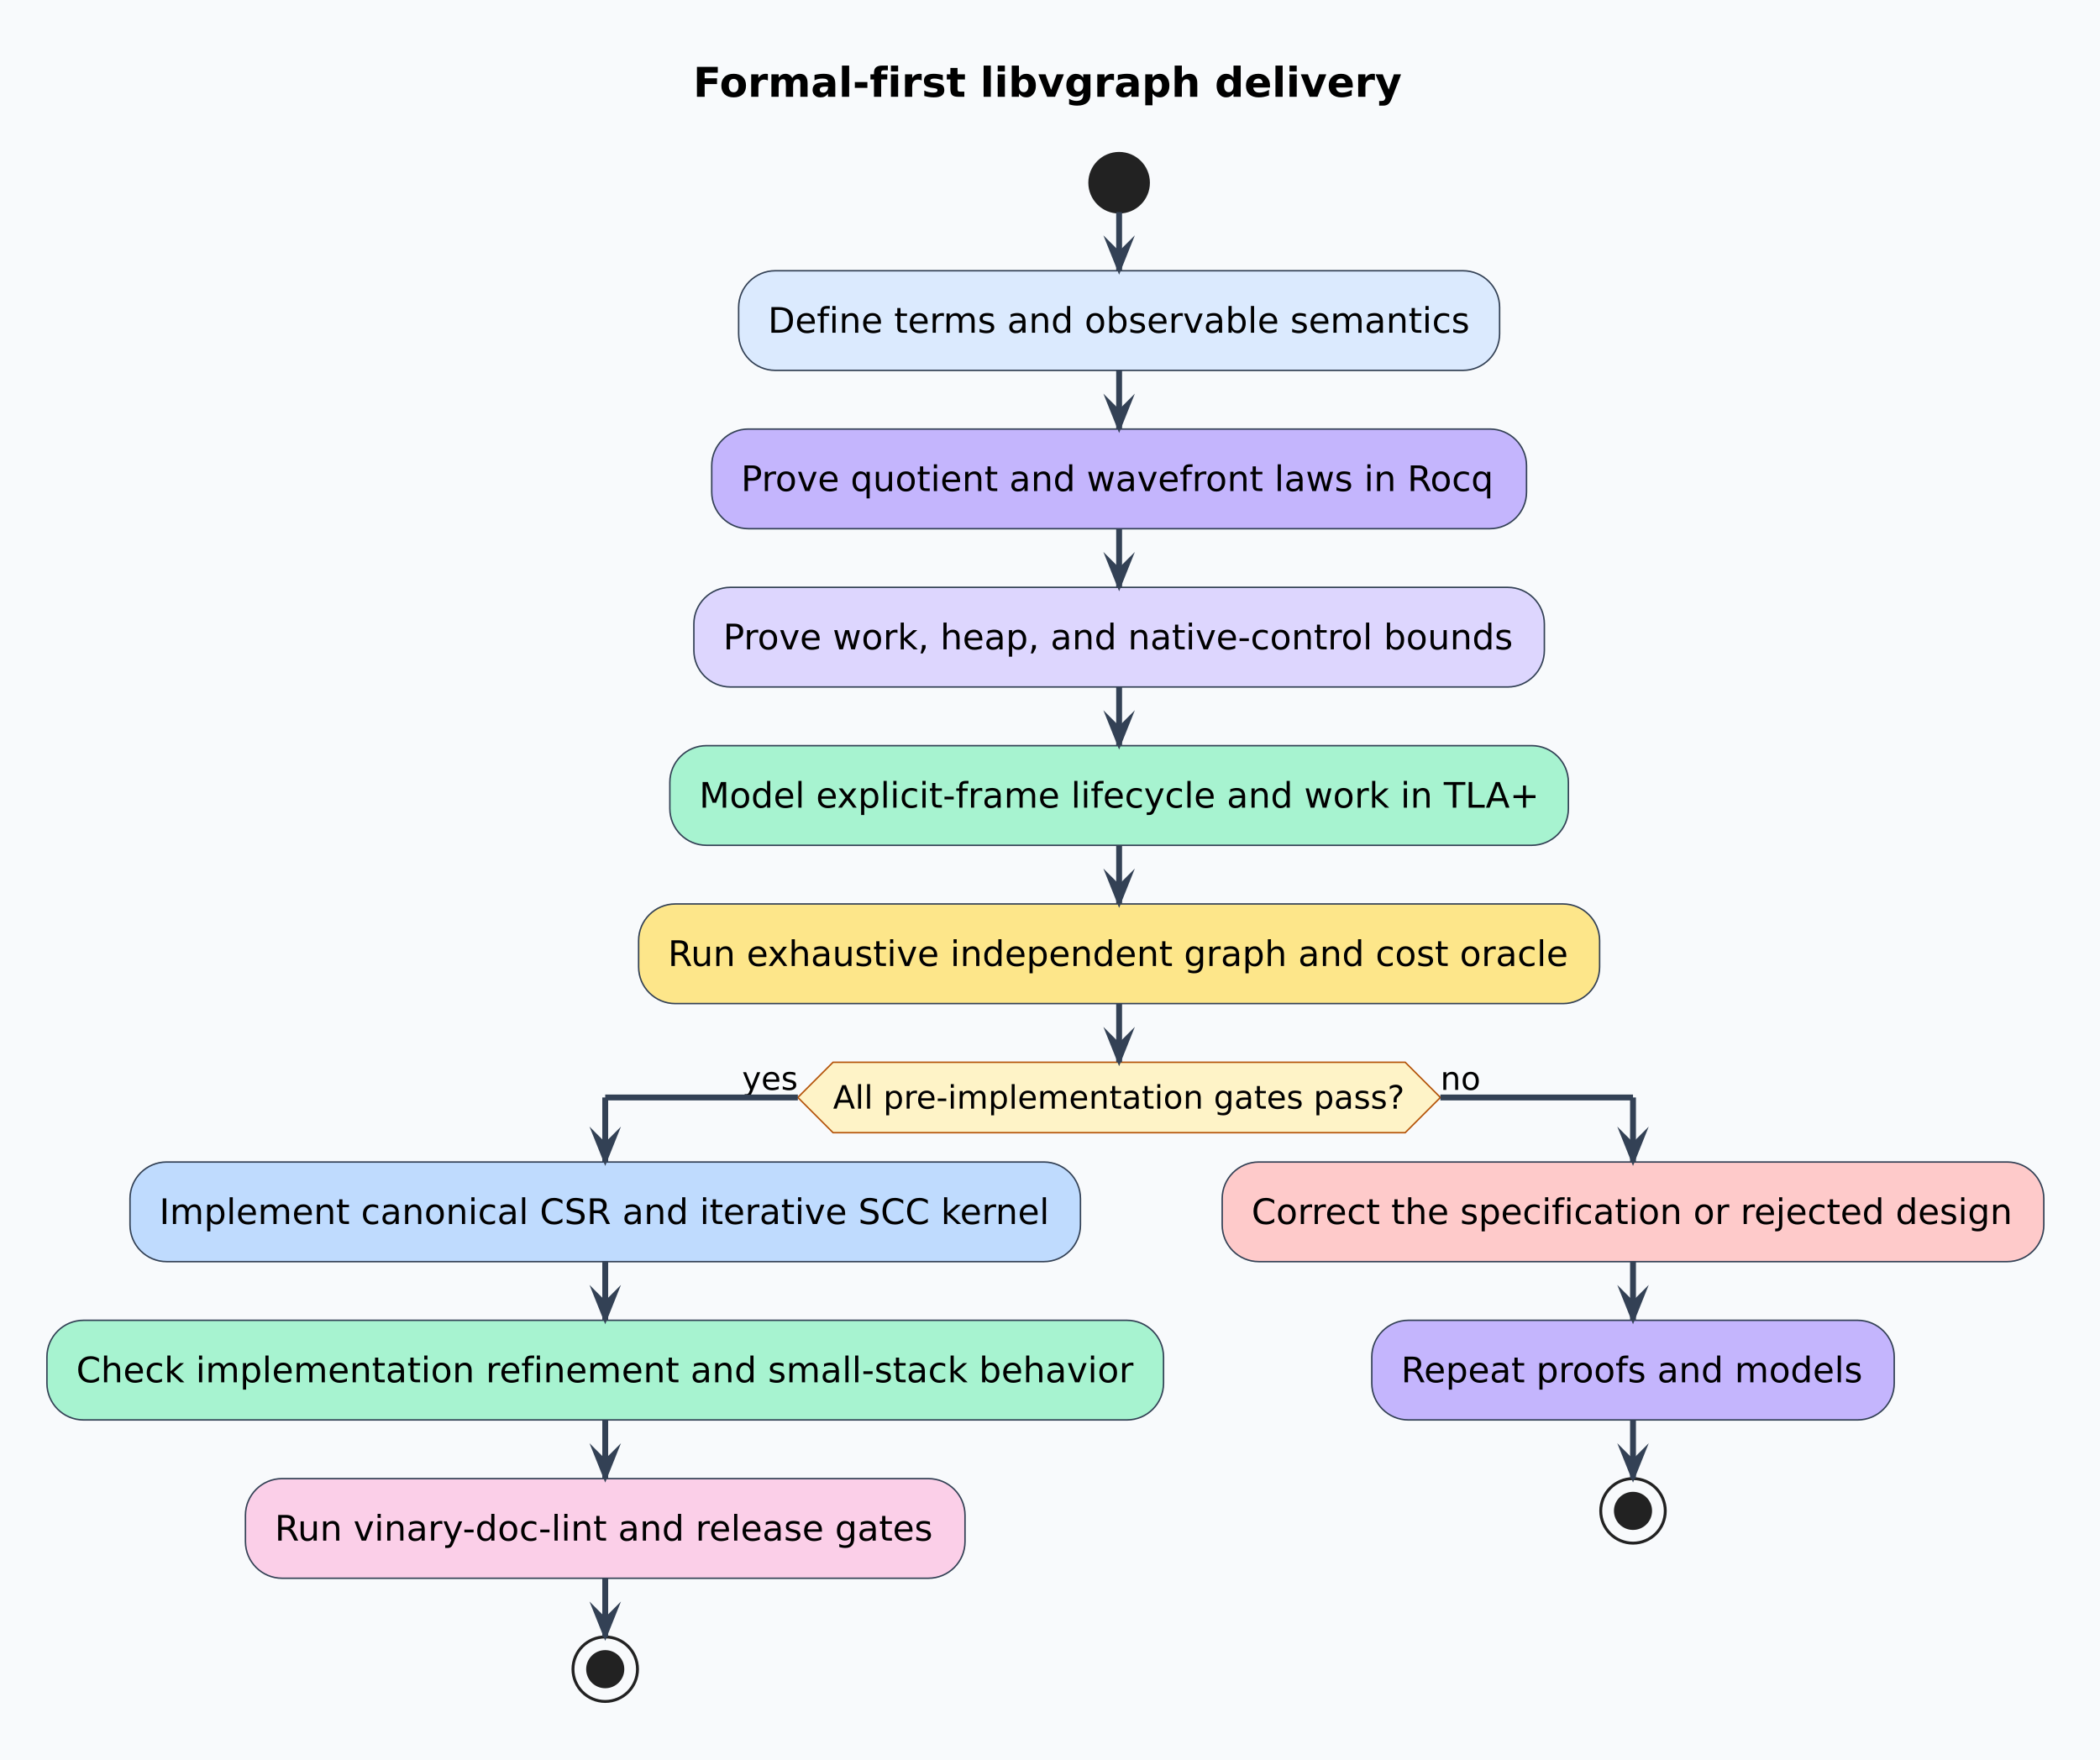
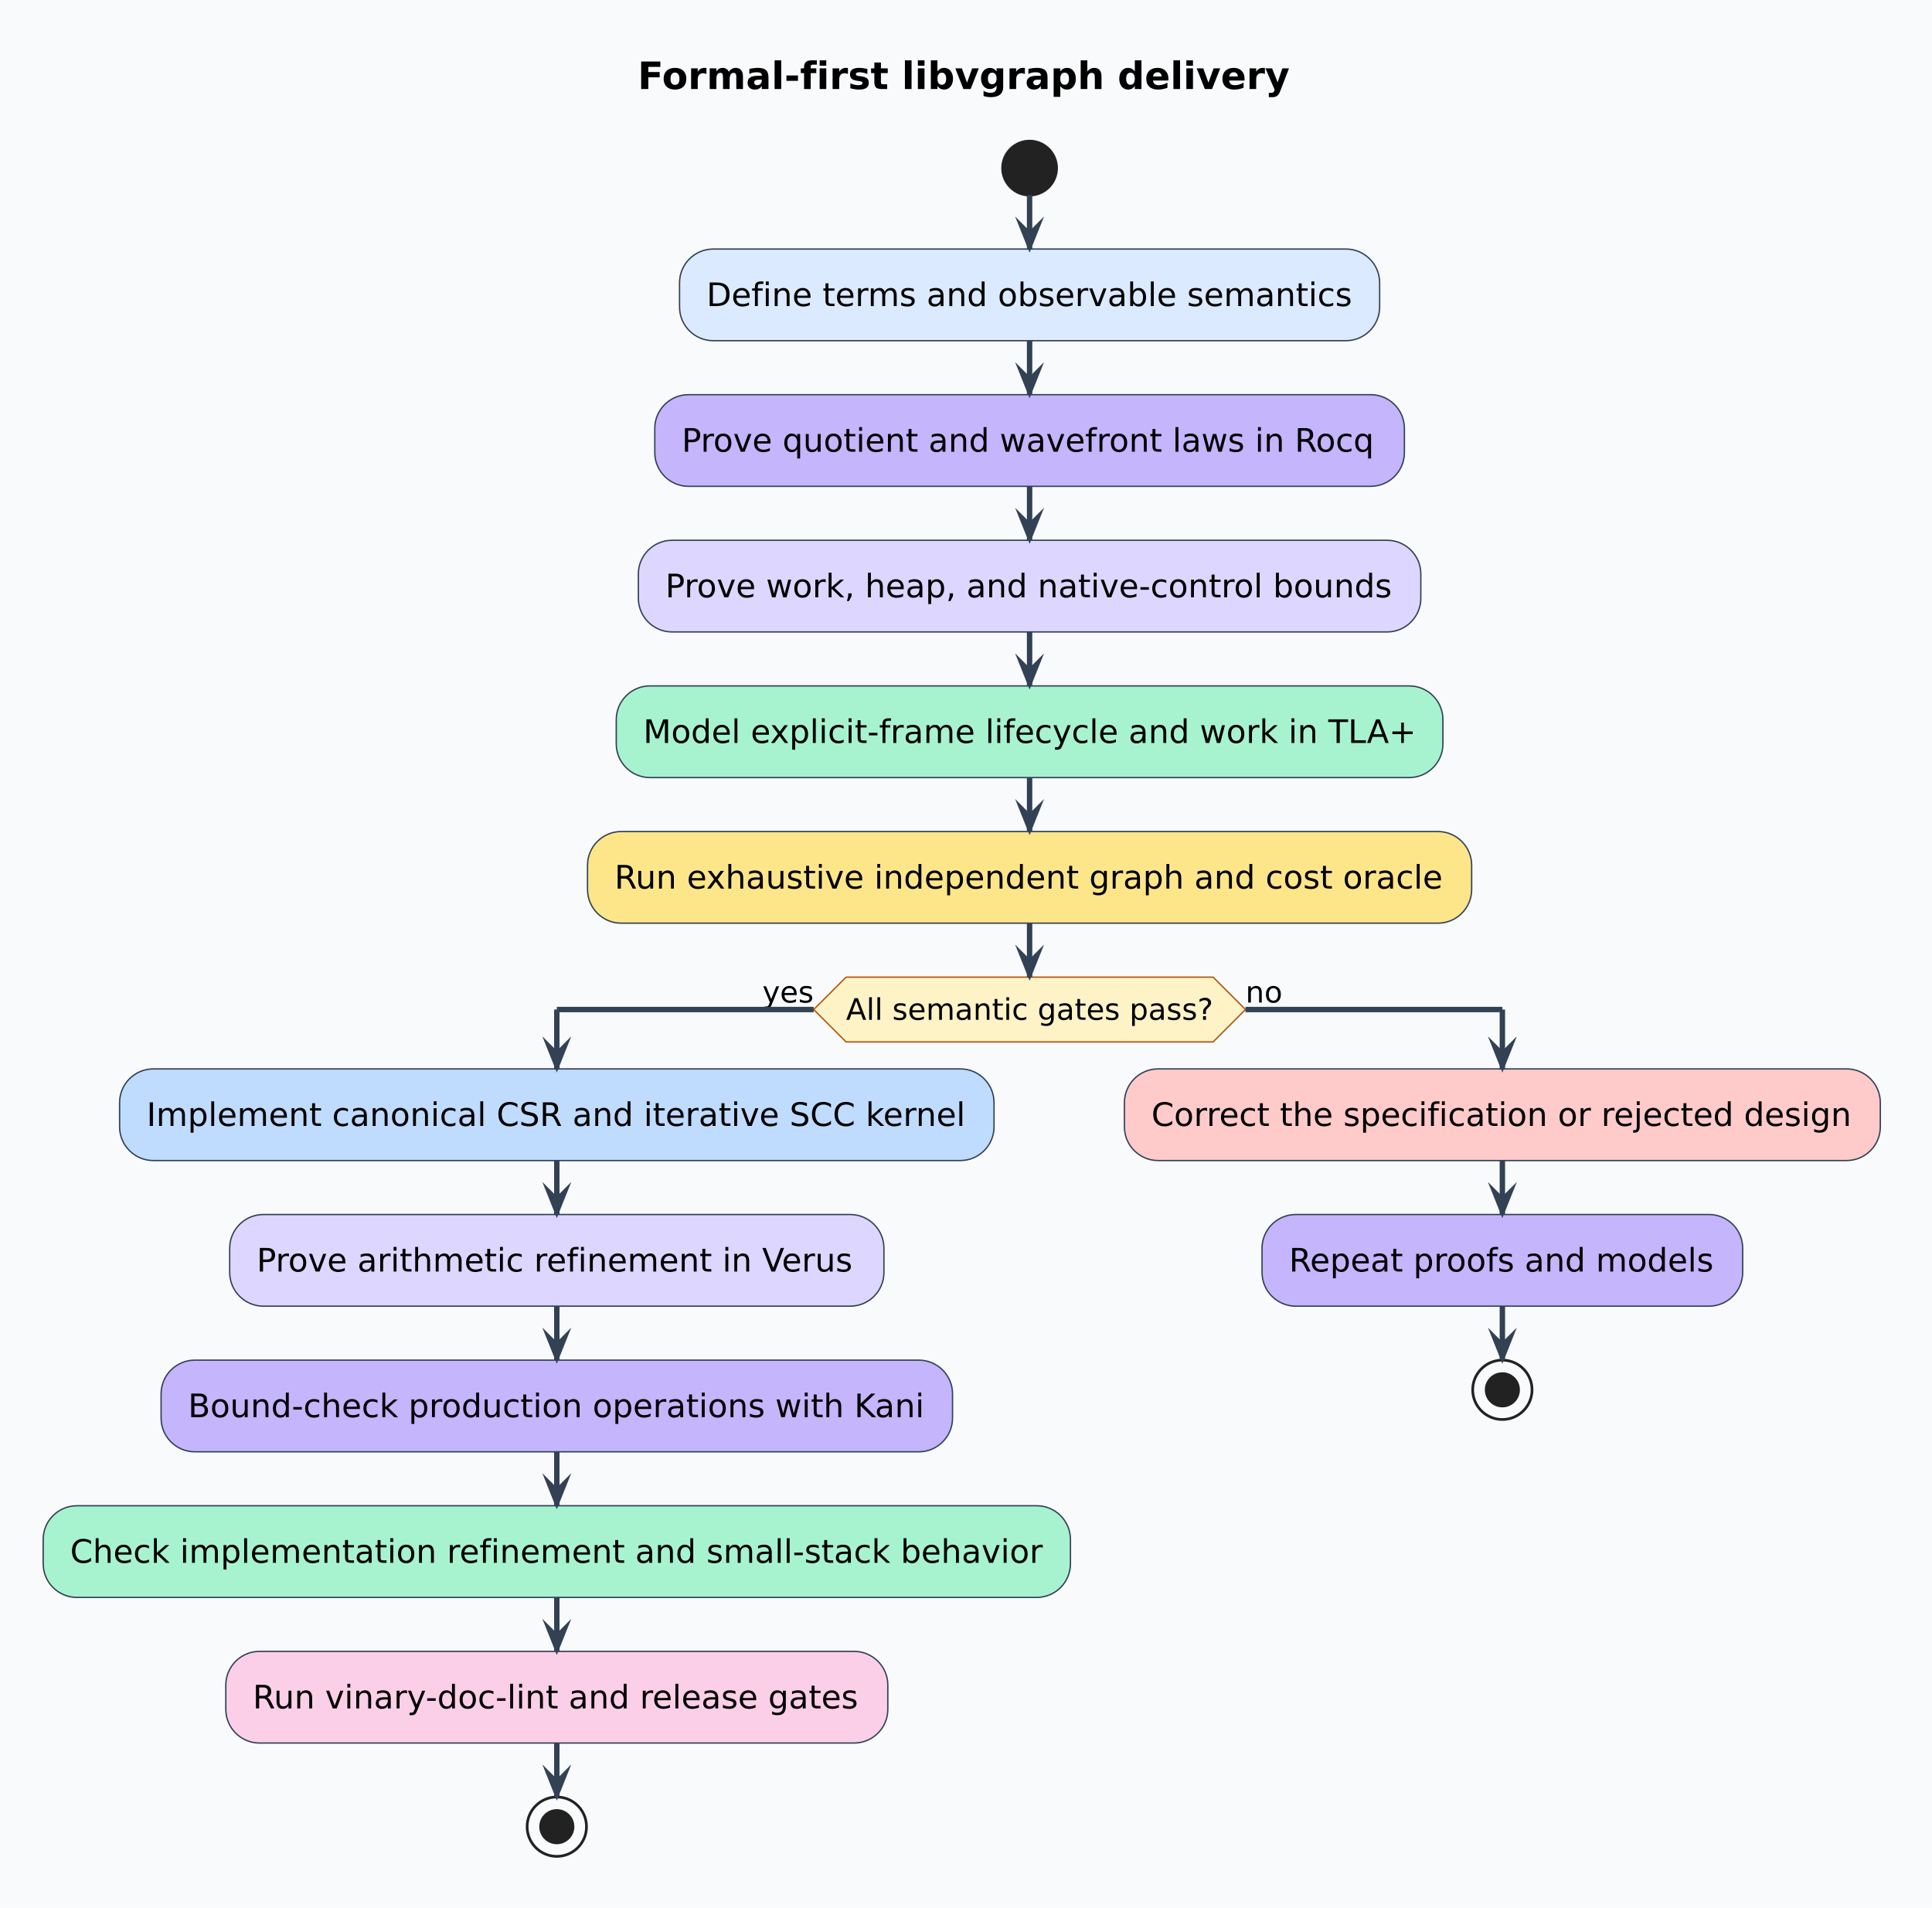
- <svg xmlns="http://www.w3.org/2000/svg" contentStyleType="text/css" data-diagram-type="ACTIVITY" height="600px" preserveAspectRatio="none" style="width:716px;height:600px;background:#F8FAFC;" version="1.1" viewBox="0 0 716 600" width="716px" zoomAndPan="magnify">
+ <svg xmlns="http://www.w3.org/2000/svg" contentStyleType="text/css" data-diagram-type="ACTIVITY" height="707px" preserveAspectRatio="none" style="width:716px;height:707px;background:#F8FAFC;" version="1.1" viewBox="0 0 716 707" width="716px" zoomAndPan="magnify">
  <defs />
  <g>
-     <rect fill="#F8FAFC" height="600" style="stroke:none;stroke-width:1;" width="716" x="0" y="0" />
+     <rect fill="#F8FAFC" height="707" style="stroke:none;stroke-width:1;" width="716" x="0" y="0" />
    <g class="title" data-source-line="13">
      <text fill="#000000" font-family="DejaVu Sans" font-size="14" font-weight="700" lengthAdjust="spacing" textLength="242.17" x="236.339" y="32.995">Formal-first libvgraph delivery</text>
    </g>
    <ellipse cx="381.566" cy="62.297" fill="#222222" rx="10" ry="10" style="stroke:#222222;stroke-width:1;" />
    <rect fill="#DBEAFE" height="33.969" rx="12.5" ry="12.5" style="stroke:#334155;stroke-width:0.5;" width="259.455" x="251.839" y="92.297" />
    <text fill="#000000" font-family="DejaVu Sans" font-size="12" lengthAdjust="spacing" textLength="239.455" x="261.839" y="113.436">Define terms and observable semantics</text>
    <rect fill="#C4B5FD" height="33.969" rx="12.5" ry="12.5" style="stroke:#334155;stroke-width:0.5;" width="277.807" x="242.663" y="146.266" />
    <text fill="#000000" font-family="DejaVu Sans" font-size="12" lengthAdjust="spacing" textLength="257.807" x="252.663" y="167.404">Prove quotient and wavefront laws in Rocq</text>
    <rect fill="#DDD6FE" height="33.969" rx="12.5" ry="12.5" style="stroke:#334155;stroke-width:0.5;" width="289.982" x="236.575" y="200.234" />
    <text fill="#000000" font-family="DejaVu Sans" font-size="12" lengthAdjust="spacing" textLength="269.982" x="246.575" y="221.373">Prove work, heap, and native-control bounds</text>
    <rect fill="#A7F3D0" height="33.969" rx="12.5" ry="12.5" style="stroke:#334155;stroke-width:0.5;" width="306.359" x="228.387" y="254.203" />
    <text fill="#000000" font-family="DejaVu Sans" font-size="12" lengthAdjust="spacing" textLength="286.359" x="238.387" y="275.342">Model explicit-frame lifecycle and work in TLA+</text>
    <rect fill="#FDE68A" height="33.969" rx="12.5" ry="12.5" style="stroke:#334155;stroke-width:0.5;" width="327.658" x="217.737" y="308.172" />
    <text fill="#000000" font-family="DejaVu Sans" font-size="12" lengthAdjust="spacing" textLength="307.658" x="227.737" y="329.31">Run exhaustive independent graph and cost oracle</text>
-     <polygon fill="#FEF3C7" points="284.025,362.141,479.108,362.141,491.108,374.141,479.108,386.141,284.025,386.141,272.025,374.141,284.025,362.141" style="stroke:#B45309;stroke-width:0.5;stroke-linejoin:miter;stroke-miterlimit:10;" />
-     <text fill="#000000" font-family="DejaVu Sans" font-size="11" lengthAdjust="spacing" textLength="195.083" x="284.025" y="377.949">All pre-implementation gates pass?</text>
-     <text fill="#000000" font-family="DejaVu Sans" font-size="11" lengthAdjust="spacing" textLength="19.008" x="253.016" y="371.546">yes</text>
-     <text fill="#000000" font-family="DejaVu Sans" font-size="11" lengthAdjust="spacing" textLength="13.702" x="491.108" y="371.546">no</text>
+     <polygon fill="#FEF3C7" points="313.552,362.141,449.581,362.141,461.581,374.141,449.581,386.141,313.552,386.141,301.552,374.141,313.552,362.141" style="stroke:#B45309;stroke-width:0.5;stroke-linejoin:miter;stroke-miterlimit:10;" />
+     <text fill="#000000" font-family="DejaVu Sans" font-size="11" lengthAdjust="spacing" textLength="136.028" x="313.552" y="377.949">All semantic gates pass?</text>
+     <text fill="#000000" font-family="DejaVu Sans" font-size="11" lengthAdjust="spacing" textLength="19.008" x="282.544" y="371.546">yes</text>
+     <text fill="#000000" font-family="DejaVu Sans" font-size="11" lengthAdjust="spacing" textLength="13.702" x="461.581" y="371.546">no</text>
    <rect fill="#BFDBFE" height="33.969" rx="12.5" ry="12.5" style="stroke:#334155;stroke-width:0.5;" width="324.06" x="44.324" y="396.141" />
    <text fill="#000000" font-family="DejaVu Sans" font-size="12" lengthAdjust="spacing" textLength="304.06" x="54.324" y="417.279">Implement canonical CSR and iterative SCC kernel</text>
-     <rect fill="#A7F3D0" height="33.969" rx="12.5" ry="12.5" style="stroke:#334155;stroke-width:0.5;" width="380.709" x="16" y="450.109" />
-     <text fill="#000000" font-family="DejaVu Sans" font-size="12" lengthAdjust="spacing" textLength="360.709" x="26" y="471.248">Check implementation refinement and small-stack behavior</text>
-     <rect fill="#FBCFE8" height="33.969" rx="12.5" ry="12.5" style="stroke:#334155;stroke-width:0.5;" width="245.34" x="83.685" y="504.078" />
-     <text fill="#000000" font-family="DejaVu Sans" font-size="12" lengthAdjust="spacing" textLength="225.34" x="93.685" y="525.217">Run vinary-doc-lint and release gates</text>
-     <ellipse cx="206.355" cy="569.047" fill="none" rx="11" ry="11" style="stroke:#222222;stroke-width:1;" />
-     <ellipse cx="206.355" cy="569.047" fill="#222222" rx="6" ry="6" style="stroke:#222222;stroke-width:1;" />
+     <rect fill="#DDD6FE" height="33.969" rx="12.5" ry="12.5" style="stroke:#334155;stroke-width:0.5;" width="242.463" x="85.123" y="450.109" />
+     <text fill="#000000" font-family="DejaVu Sans" font-size="12" lengthAdjust="spacing" textLength="222.463" x="95.123" y="471.248">Prove arithmetic refinement in Verus</text>
+     <rect fill="#C4B5FD" height="33.969" rx="12.5" ry="12.5" style="stroke:#334155;stroke-width:0.5;" width="293.31" x="59.699" y="504.078" />
+     <text fill="#000000" font-family="DejaVu Sans" font-size="12" lengthAdjust="spacing" textLength="273.31" x="69.699" y="525.217">Bound-check production operations with Kani</text>
+     <rect fill="#A7F3D0" height="33.969" rx="12.5" ry="12.5" style="stroke:#334155;stroke-width:0.5;" width="380.709" x="16" y="558.047" />
+     <text fill="#000000" font-family="DejaVu Sans" font-size="12" lengthAdjust="spacing" textLength="360.709" x="26" y="579.186">Check implementation refinement and small-stack behavior</text>
+     <rect fill="#FBCFE8" height="33.969" rx="12.5" ry="12.5" style="stroke:#334155;stroke-width:0.5;" width="245.34" x="83.685" y="612.016" />
+     <text fill="#000000" font-family="DejaVu Sans" font-size="12" lengthAdjust="spacing" textLength="225.34" x="93.685" y="633.154">Run vinary-doc-lint and release gates</text>
+     <ellipse cx="206.355" cy="676.984" fill="none" rx="11" ry="11" style="stroke:#222222;stroke-width:1;" />
+     <ellipse cx="206.355" cy="676.984" fill="#222222" rx="6" ry="6" style="stroke:#222222;stroke-width:1;" />
    <rect fill="#FECACA" height="33.969" rx="12.5" ry="12.5" style="stroke:#334155;stroke-width:0.5;" width="280.139" x="416.709" y="396.141" />
    <text fill="#000000" font-family="DejaVu Sans" font-size="12" lengthAdjust="spacing" textLength="260.139" x="426.709" y="417.279">Correct the specification or rejected design</text>
    <rect fill="#C4B5FD" height="33.969" rx="12.5" ry="12.5" style="stroke:#334155;stroke-width:0.5;" width="178.127" x="467.715" y="450.109" />
    <text fill="#000000" font-family="DejaVu Sans" font-size="12" lengthAdjust="spacing" textLength="158.127" x="477.715" y="471.248">Repeat proofs and models</text>
    <ellipse cx="556.778" cy="515.078" fill="none" rx="11" ry="11" style="stroke:#222222;stroke-width:1;" />
    <ellipse cx="556.778" cy="515.078" fill="#222222" rx="6" ry="6" style="stroke:#222222;stroke-width:1;" />
    <line style="stroke:#334155;stroke-width:2;" x1="381.566" x2="381.566" y1="72.297" y2="92.297" />
    <polygon fill="#334155" points="377.566,82.297,381.566,92.297,385.566,82.297,381.566,86.297" style="stroke:#334155;stroke-width:1;stroke-linejoin:miter;stroke-miterlimit:10;" />
    <line style="stroke:#334155;stroke-width:2;" x1="381.566" x2="381.566" y1="126.266" y2="146.266" />
    <polygon fill="#334155" points="377.566,136.266,381.566,146.266,385.566,136.266,381.566,140.266" style="stroke:#334155;stroke-width:1;stroke-linejoin:miter;stroke-miterlimit:10;" />
    <line style="stroke:#334155;stroke-width:2;" x1="381.566" x2="381.566" y1="180.234" y2="200.234" />
    <polygon fill="#334155" points="377.566,190.234,381.566,200.234,385.566,190.234,381.566,194.234" style="stroke:#334155;stroke-width:1;stroke-linejoin:miter;stroke-miterlimit:10;" />
    <line style="stroke:#334155;stroke-width:2;" x1="381.566" x2="381.566" y1="234.203" y2="254.203" />
    <polygon fill="#334155" points="377.566,244.203,381.566,254.203,385.566,244.203,381.566,248.203" style="stroke:#334155;stroke-width:1;stroke-linejoin:miter;stroke-miterlimit:10;" />
    <line style="stroke:#334155;stroke-width:2;" x1="381.566" x2="381.566" y1="288.172" y2="308.172" />
    <polygon fill="#334155" points="377.566,298.172,381.566,308.172,385.566,298.172,381.566,302.172" style="stroke:#334155;stroke-width:1;stroke-linejoin:miter;stroke-miterlimit:10;" />
    <line style="stroke:#334155;stroke-width:2;" x1="206.355" x2="206.355" y1="430.109" y2="450.109" />
    <polygon fill="#334155" points="202.355,440.109,206.355,450.109,210.355,440.109,206.355,444.109" style="stroke:#334155;stroke-width:1;stroke-linejoin:miter;stroke-miterlimit:10;" />
    <line style="stroke:#334155;stroke-width:2;" x1="206.355" x2="206.355" y1="484.078" y2="504.078" />
    <polygon fill="#334155" points="202.355,494.078,206.355,504.078,210.355,494.078,206.355,498.078" style="stroke:#334155;stroke-width:1;stroke-linejoin:miter;stroke-miterlimit:10;" />
    <line style="stroke:#334155;stroke-width:2;" x1="206.355" x2="206.355" y1="538.047" y2="558.047" />
    <polygon fill="#334155" points="202.355,548.047,206.355,558.047,210.355,548.047,206.355,552.047" style="stroke:#334155;stroke-width:1;stroke-linejoin:miter;stroke-miterlimit:10;" />
+     <line style="stroke:#334155;stroke-width:2;" x1="206.355" x2="206.355" y1="592.016" y2="612.016" />
+     <polygon fill="#334155" points="202.355,602.016,206.355,612.016,210.355,602.016,206.355,606.016" style="stroke:#334155;stroke-width:1;stroke-linejoin:miter;stroke-miterlimit:10;" />
+     <line style="stroke:#334155;stroke-width:2;" x1="206.355" x2="206.355" y1="645.984" y2="665.984" />
+     <polygon fill="#334155" points="202.355,655.984,206.355,665.984,210.355,655.984,206.355,659.984" style="stroke:#334155;stroke-width:1;stroke-linejoin:miter;stroke-miterlimit:10;" />
    <line style="stroke:#334155;stroke-width:2;" x1="556.778" x2="556.778" y1="430.109" y2="450.109" />
    <polygon fill="#334155" points="552.778,440.109,556.778,450.109,560.778,440.109,556.778,444.109" style="stroke:#334155;stroke-width:1;stroke-linejoin:miter;stroke-miterlimit:10;" />
    <line style="stroke:#334155;stroke-width:2;" x1="556.778" x2="556.778" y1="484.078" y2="504.078" />
    <polygon fill="#334155" points="552.778,494.078,556.778,504.078,560.778,494.078,556.778,498.078" style="stroke:#334155;stroke-width:1;stroke-linejoin:miter;stroke-miterlimit:10;" />
-     <line style="stroke:#334155;stroke-width:2;" x1="272.025" x2="206.355" y1="374.141" y2="374.141" />
+     <line style="stroke:#334155;stroke-width:2;" x1="301.552" x2="206.355" y1="374.141" y2="374.141" />
    <line style="stroke:#334155;stroke-width:2;" x1="206.355" x2="206.355" y1="374.141" y2="396.141" />
    <polygon fill="#334155" points="202.355,386.141,206.355,396.141,210.355,386.141,206.355,390.141" style="stroke:#334155;stroke-width:1;stroke-linejoin:miter;stroke-miterlimit:10;" />
-     <line style="stroke:#334155;stroke-width:2;" x1="491.108" x2="556.778" y1="374.141" y2="374.141" />
+     <line style="stroke:#334155;stroke-width:2;" x1="461.581" x2="556.778" y1="374.141" y2="374.141" />
    <line style="stroke:#334155;stroke-width:2;" x1="556.778" x2="556.778" y1="374.141" y2="396.141" />
    <polygon fill="#334155" points="552.778,386.141,556.778,396.141,560.778,386.141,556.778,390.141" style="stroke:#334155;stroke-width:1;stroke-linejoin:miter;stroke-miterlimit:10;" />
    <line style="stroke:#334155;stroke-width:2;" x1="381.566" x2="381.566" y1="342.141" y2="362.141" />
    <polygon fill="#334155" points="377.566,352.141,381.566,362.141,385.566,352.141,381.566,356.141" style="stroke:#334155;stroke-width:1;stroke-linejoin:miter;stroke-miterlimit:10;" />
  </g>
</svg>
